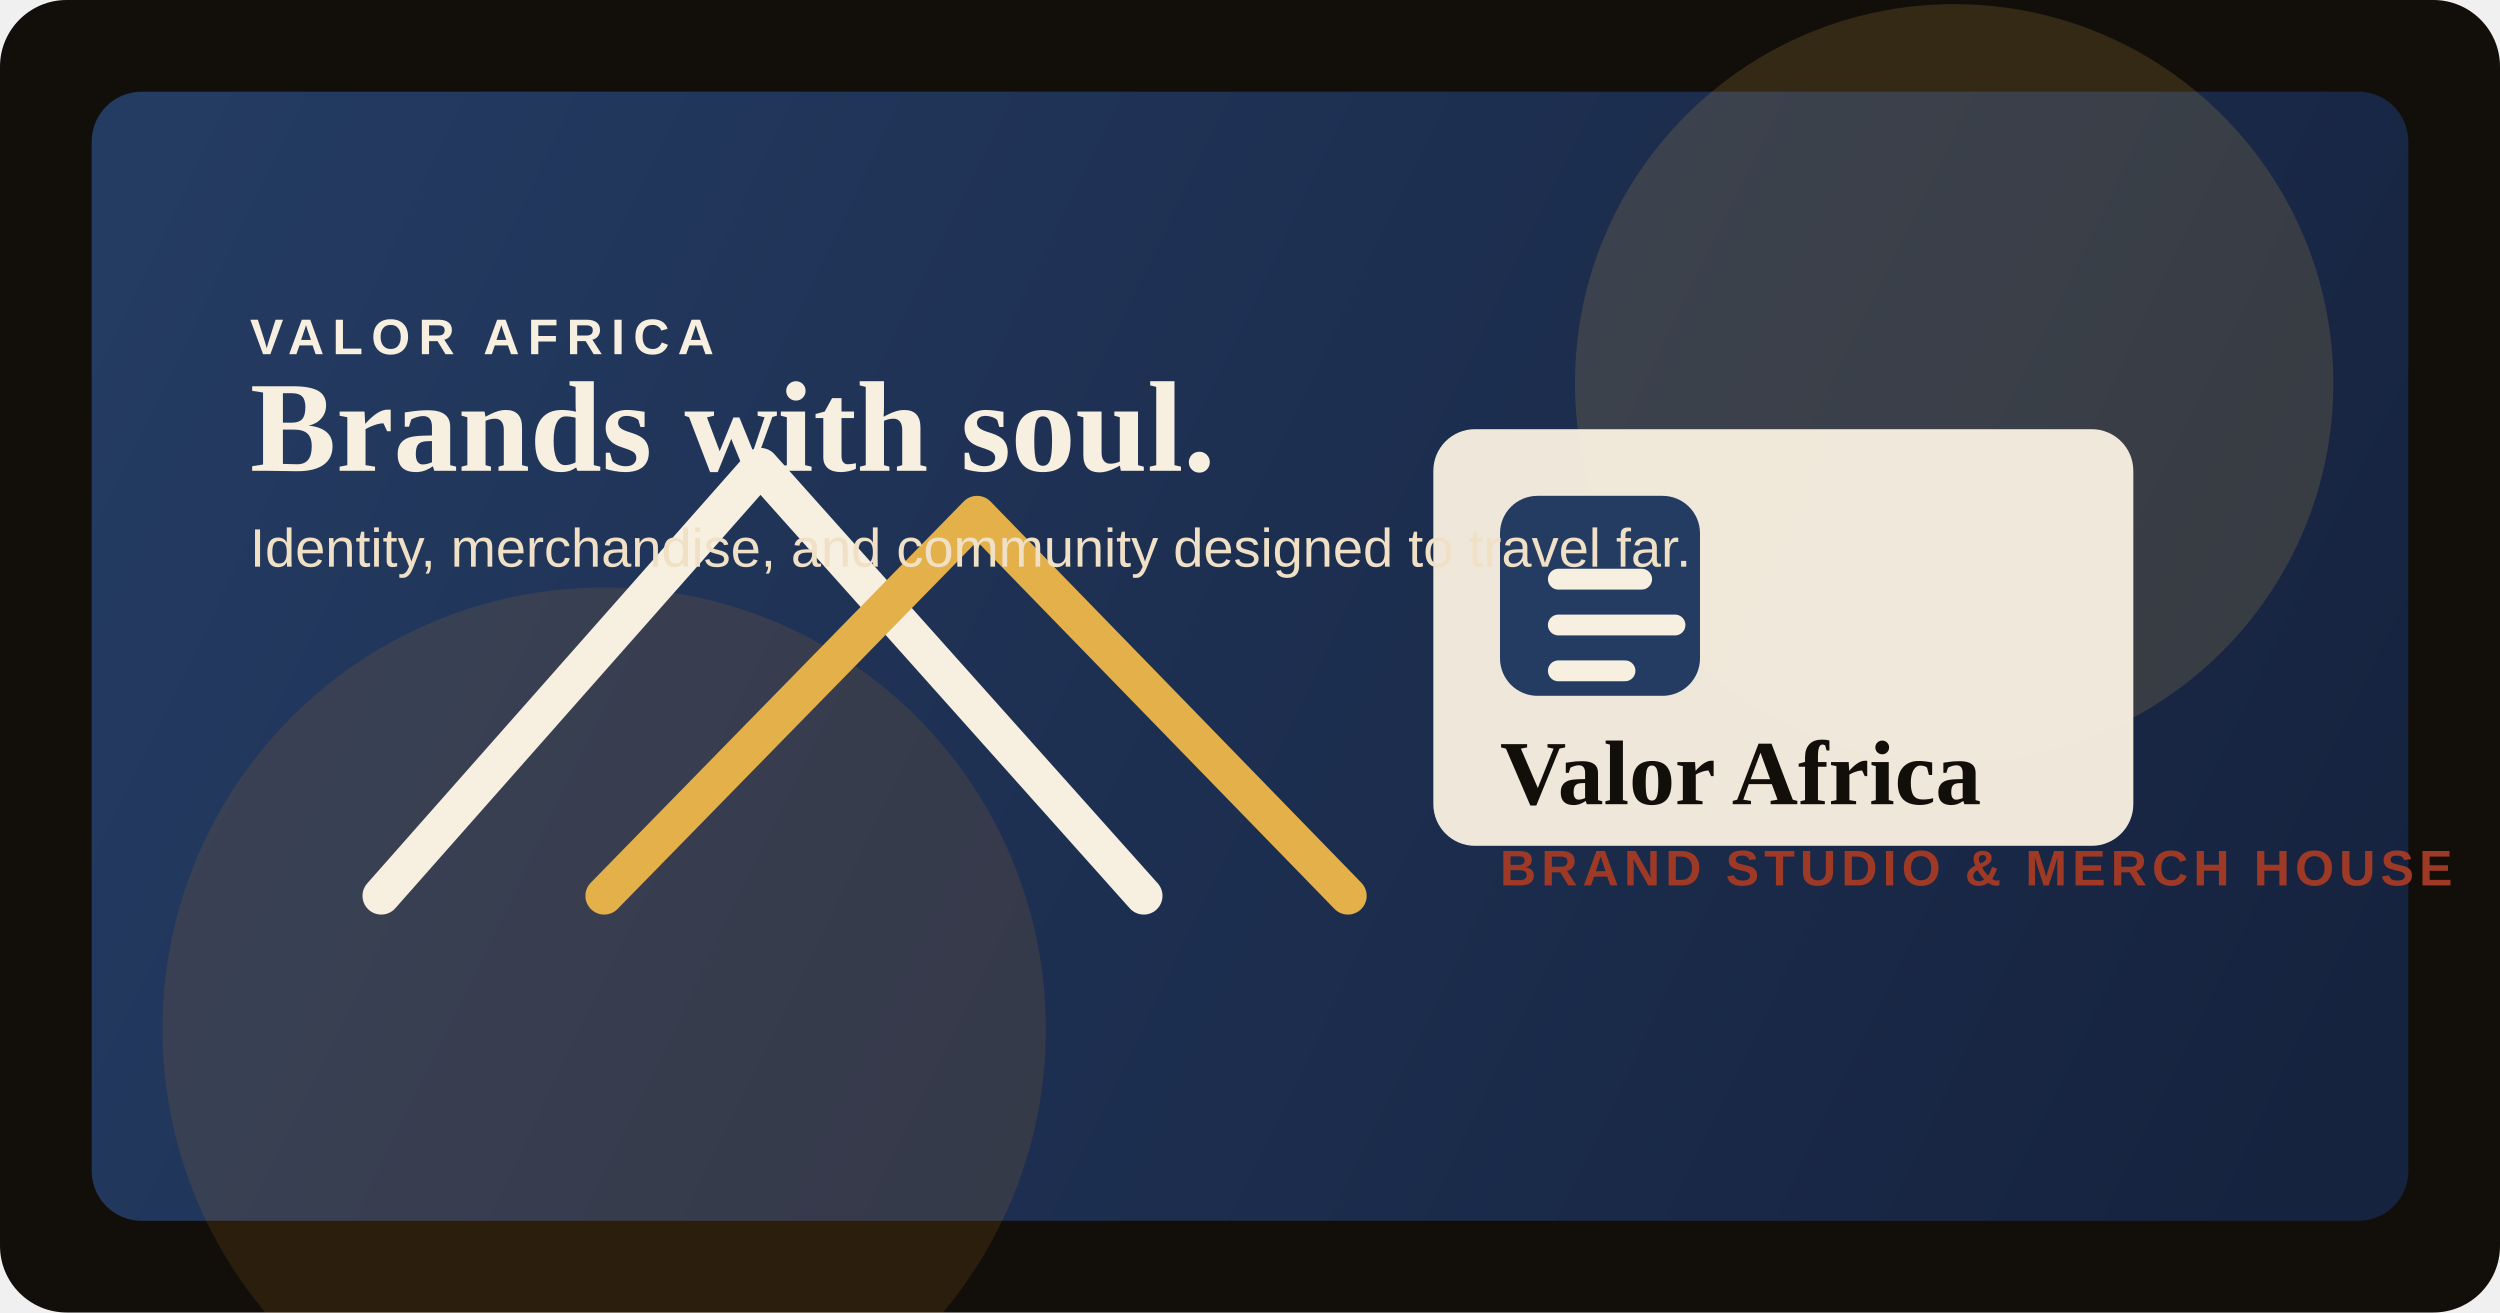
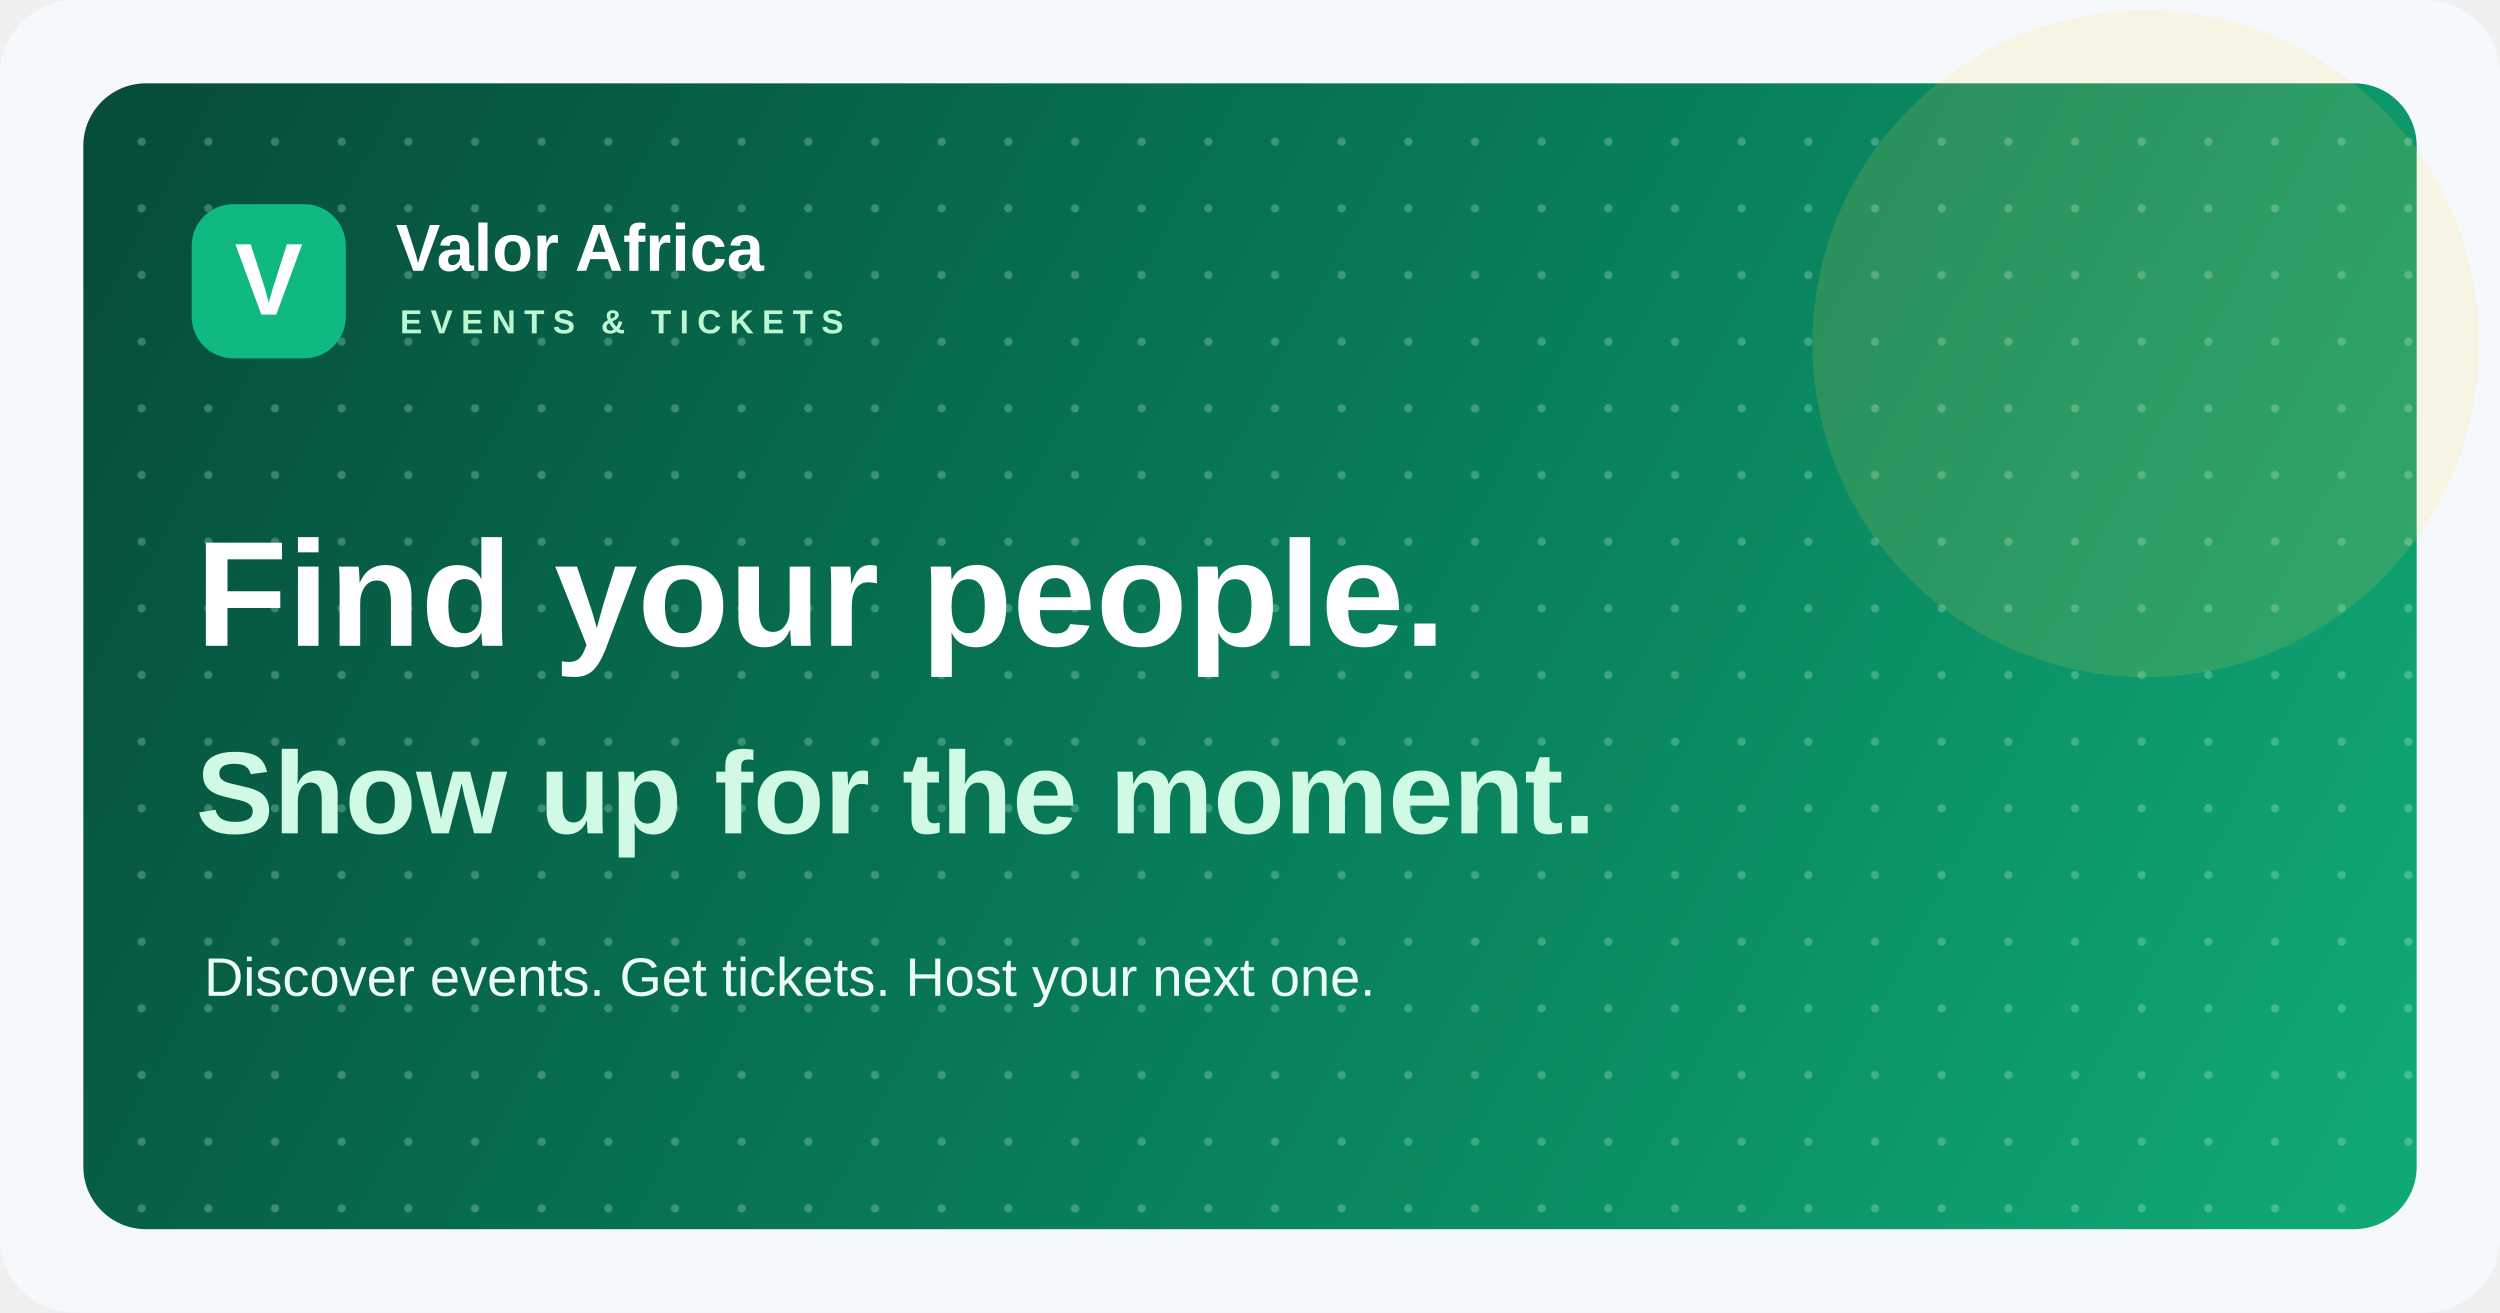
<svg xmlns="http://www.w3.org/2000/svg" width="1200" height="630" viewBox="0 0 1200 630" fill="none">
-   <rect width="1200" height="630" rx="32" fill="#120F0B" />
-   <rect x="44" y="44" width="1112" height="542" rx="24" fill="url(#bg)" />
-   <circle cx="938" cy="184" r="182" fill="#E4B04A" fill-opacity="0.16" />
-   <circle cx="290" cy="494" r="212" fill="#C97B23" fill-opacity="0.14" />
-   <path d="M183 430L365 224L549 430" stroke="#F7EFE0" stroke-width="18" stroke-linecap="round" stroke-linejoin="round" />
-   <path d="M290 430L469 247L647 430" stroke="#E4B04A" stroke-width="18" stroke-linecap="round" stroke-linejoin="round" />
-   <rect x="688" y="206" width="336" height="200" rx="20" fill="#F7EFE0" fill-opacity="0.96" />
-   <rect x="720" y="238" width="96" height="96" rx="18" fill="#243B62" />
-   <path d="M748 278H788" stroke="#F7EFE0" stroke-width="10" stroke-linecap="round" />
-   <path d="M748 300H804" stroke="#F7EFE0" stroke-width="10" stroke-linecap="round" />
-   <path d="M748 322H780" stroke="#F7EFE0" stroke-width="10" stroke-linecap="round" />
-   <text x="720" y="386" fill="#120F0B" font-family="Georgia, 'Times New Roman', serif" font-size="44" font-weight="700">Valor Africa</text>
-   <text x="720" y="425" fill="#9E3926" font-family="'Segoe UI', Arial, sans-serif" font-size="24" font-weight="600" letter-spacing="2.5">BRAND STUDIO &amp; MERCH HOUSE</text>
-   <text x="120" y="170" fill="#F7EFE0" font-family="'Segoe UI', Arial, sans-serif" font-size="24" font-weight="600" letter-spacing="4">VALOR AFRICA</text>
-   <text x="120" y="226" fill="#F7EFE0" font-family="Georgia, 'Times New Roman', serif" font-size="62" font-weight="700">Brands with soul.</text>
-   <text x="120" y="272" fill="#EFE0C6" font-family="'Segoe UI', Arial, sans-serif" font-size="26" font-weight="400">Identity, merchandise, and community designed to travel far.</text>
  <defs>
-     <linearGradient id="bg" x1="84" y1="64" x2="1100" y2="560" gradientUnits="userSpaceOnUse">
-       <stop offset="0" stop-color="#243B62" />
-       <stop offset="1" stop-color="#16233F" />
+     <linearGradient id="bg" x1="82" y1="48" x2="1110" y2="601" gradientUnits="userSpaceOnUse">
+       <stop stop-color="#064E3B" />
+       <stop offset=".55" stop-color="#087F5B" />
+       <stop offset="1" stop-color="#10A875" />
    </linearGradient>
+     <pattern id="dots" width="32" height="32" patternUnits="userSpaceOnUse">
+       <circle cx="4" cy="4" r="2" fill="#D1FAE5" fill-opacity=".26" />
+     </pattern>
  </defs>
+   <rect width="1200" height="630" rx="36" fill="#F6F9FC" />
+   <rect x="40" y="40" width="1120" height="550" rx="30" fill="url(#bg)" />
+   <rect x="40" y="40" width="1120" height="550" rx="30" fill="url(#dots)" />
+   <circle cx="1030" cy="165" r="160" fill="#FCD34D" fill-opacity=".14" />
+   <rect x="92" y="98" width="74" height="74" rx="20" fill="#10B981" />
+   <text x="129" y="151" fill="white" font-family="Arial,sans-serif" font-size="49" font-weight="800" text-anchor="middle">V</text>
+   <text x="190" y="130" fill="white" font-family="Arial,sans-serif" font-size="32" font-weight="800">Valor Africa</text>
+   <text x="192" y="160" fill="#BBF7D0" font-family="Arial,sans-serif" font-size="16" font-weight="700" letter-spacing="4">EVENTS &amp; TICKETS</text>
+   <text x="94" y="310" fill="white" font-family="Arial,sans-serif" font-size="72" font-weight="800">Find your people.</text>
+   <text x="94" y="400" fill="#D1FAE5" font-family="Arial,sans-serif" font-size="56" font-weight="700">Show up for the moment.</text>
+   <text x="98" y="478" fill="#ECFDF5" font-family="Arial,sans-serif" font-size="26">Discover events. Get tickets. Host your next one.</text>
</svg>
